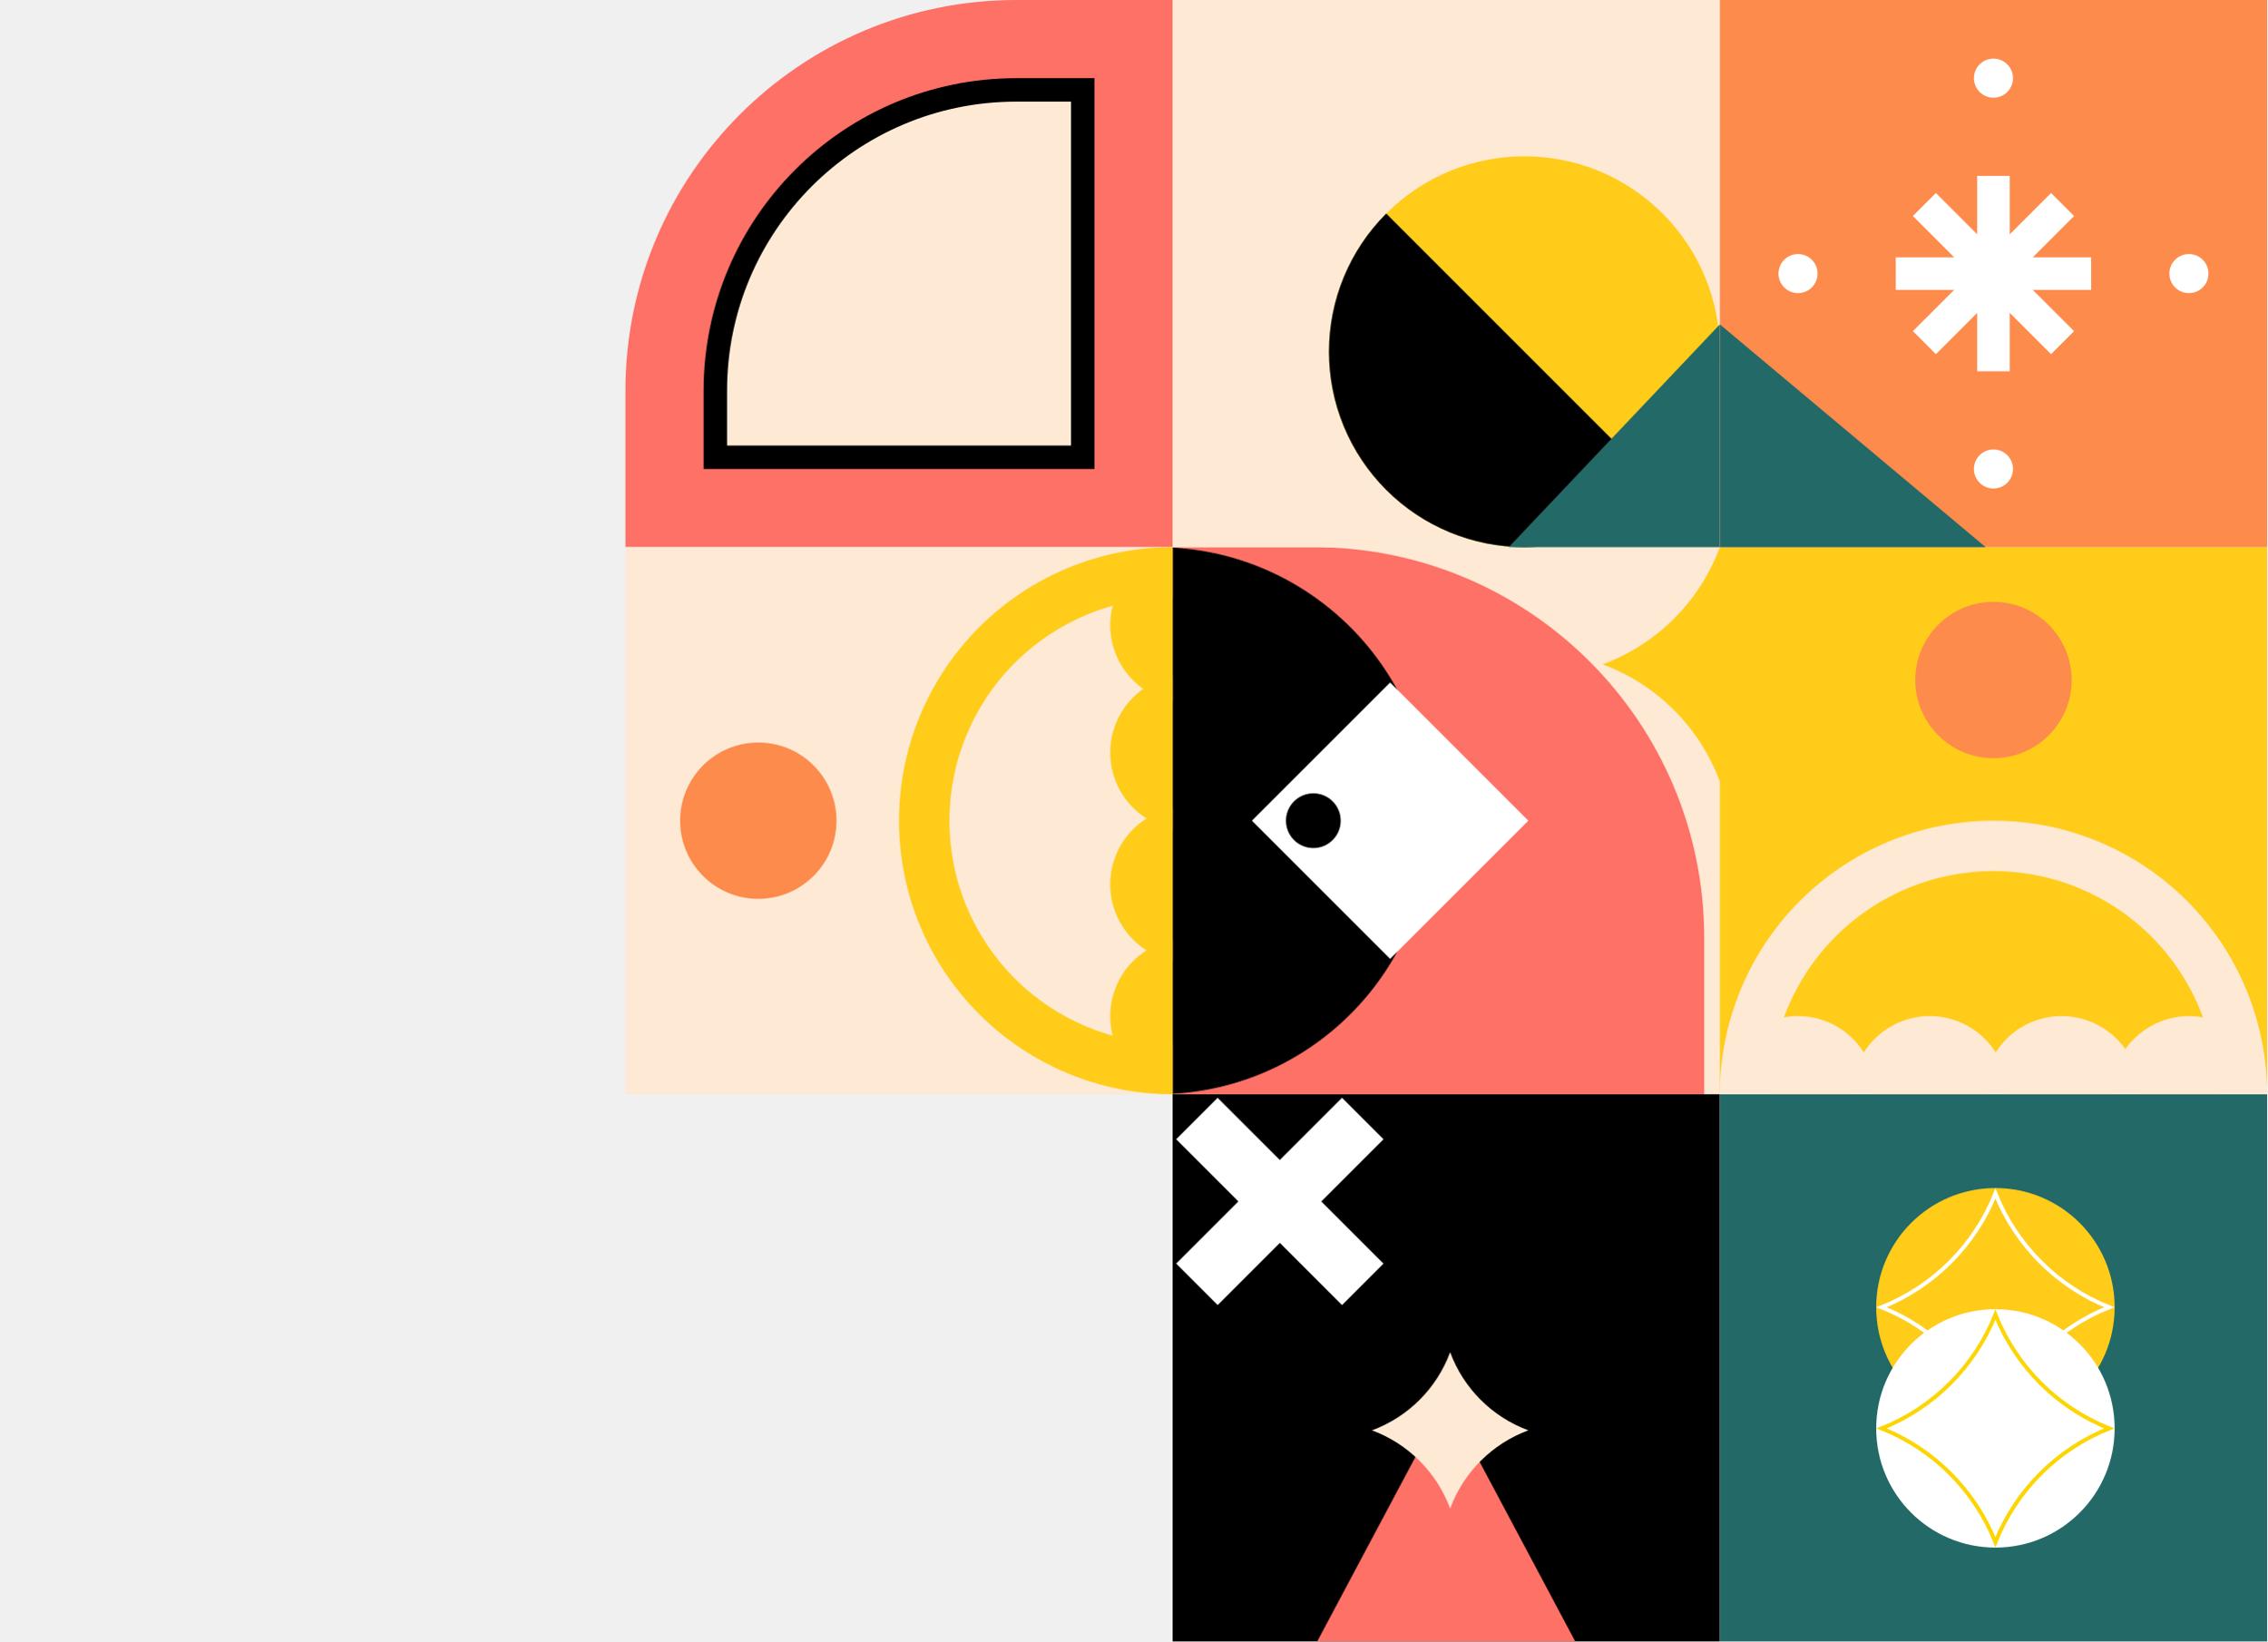
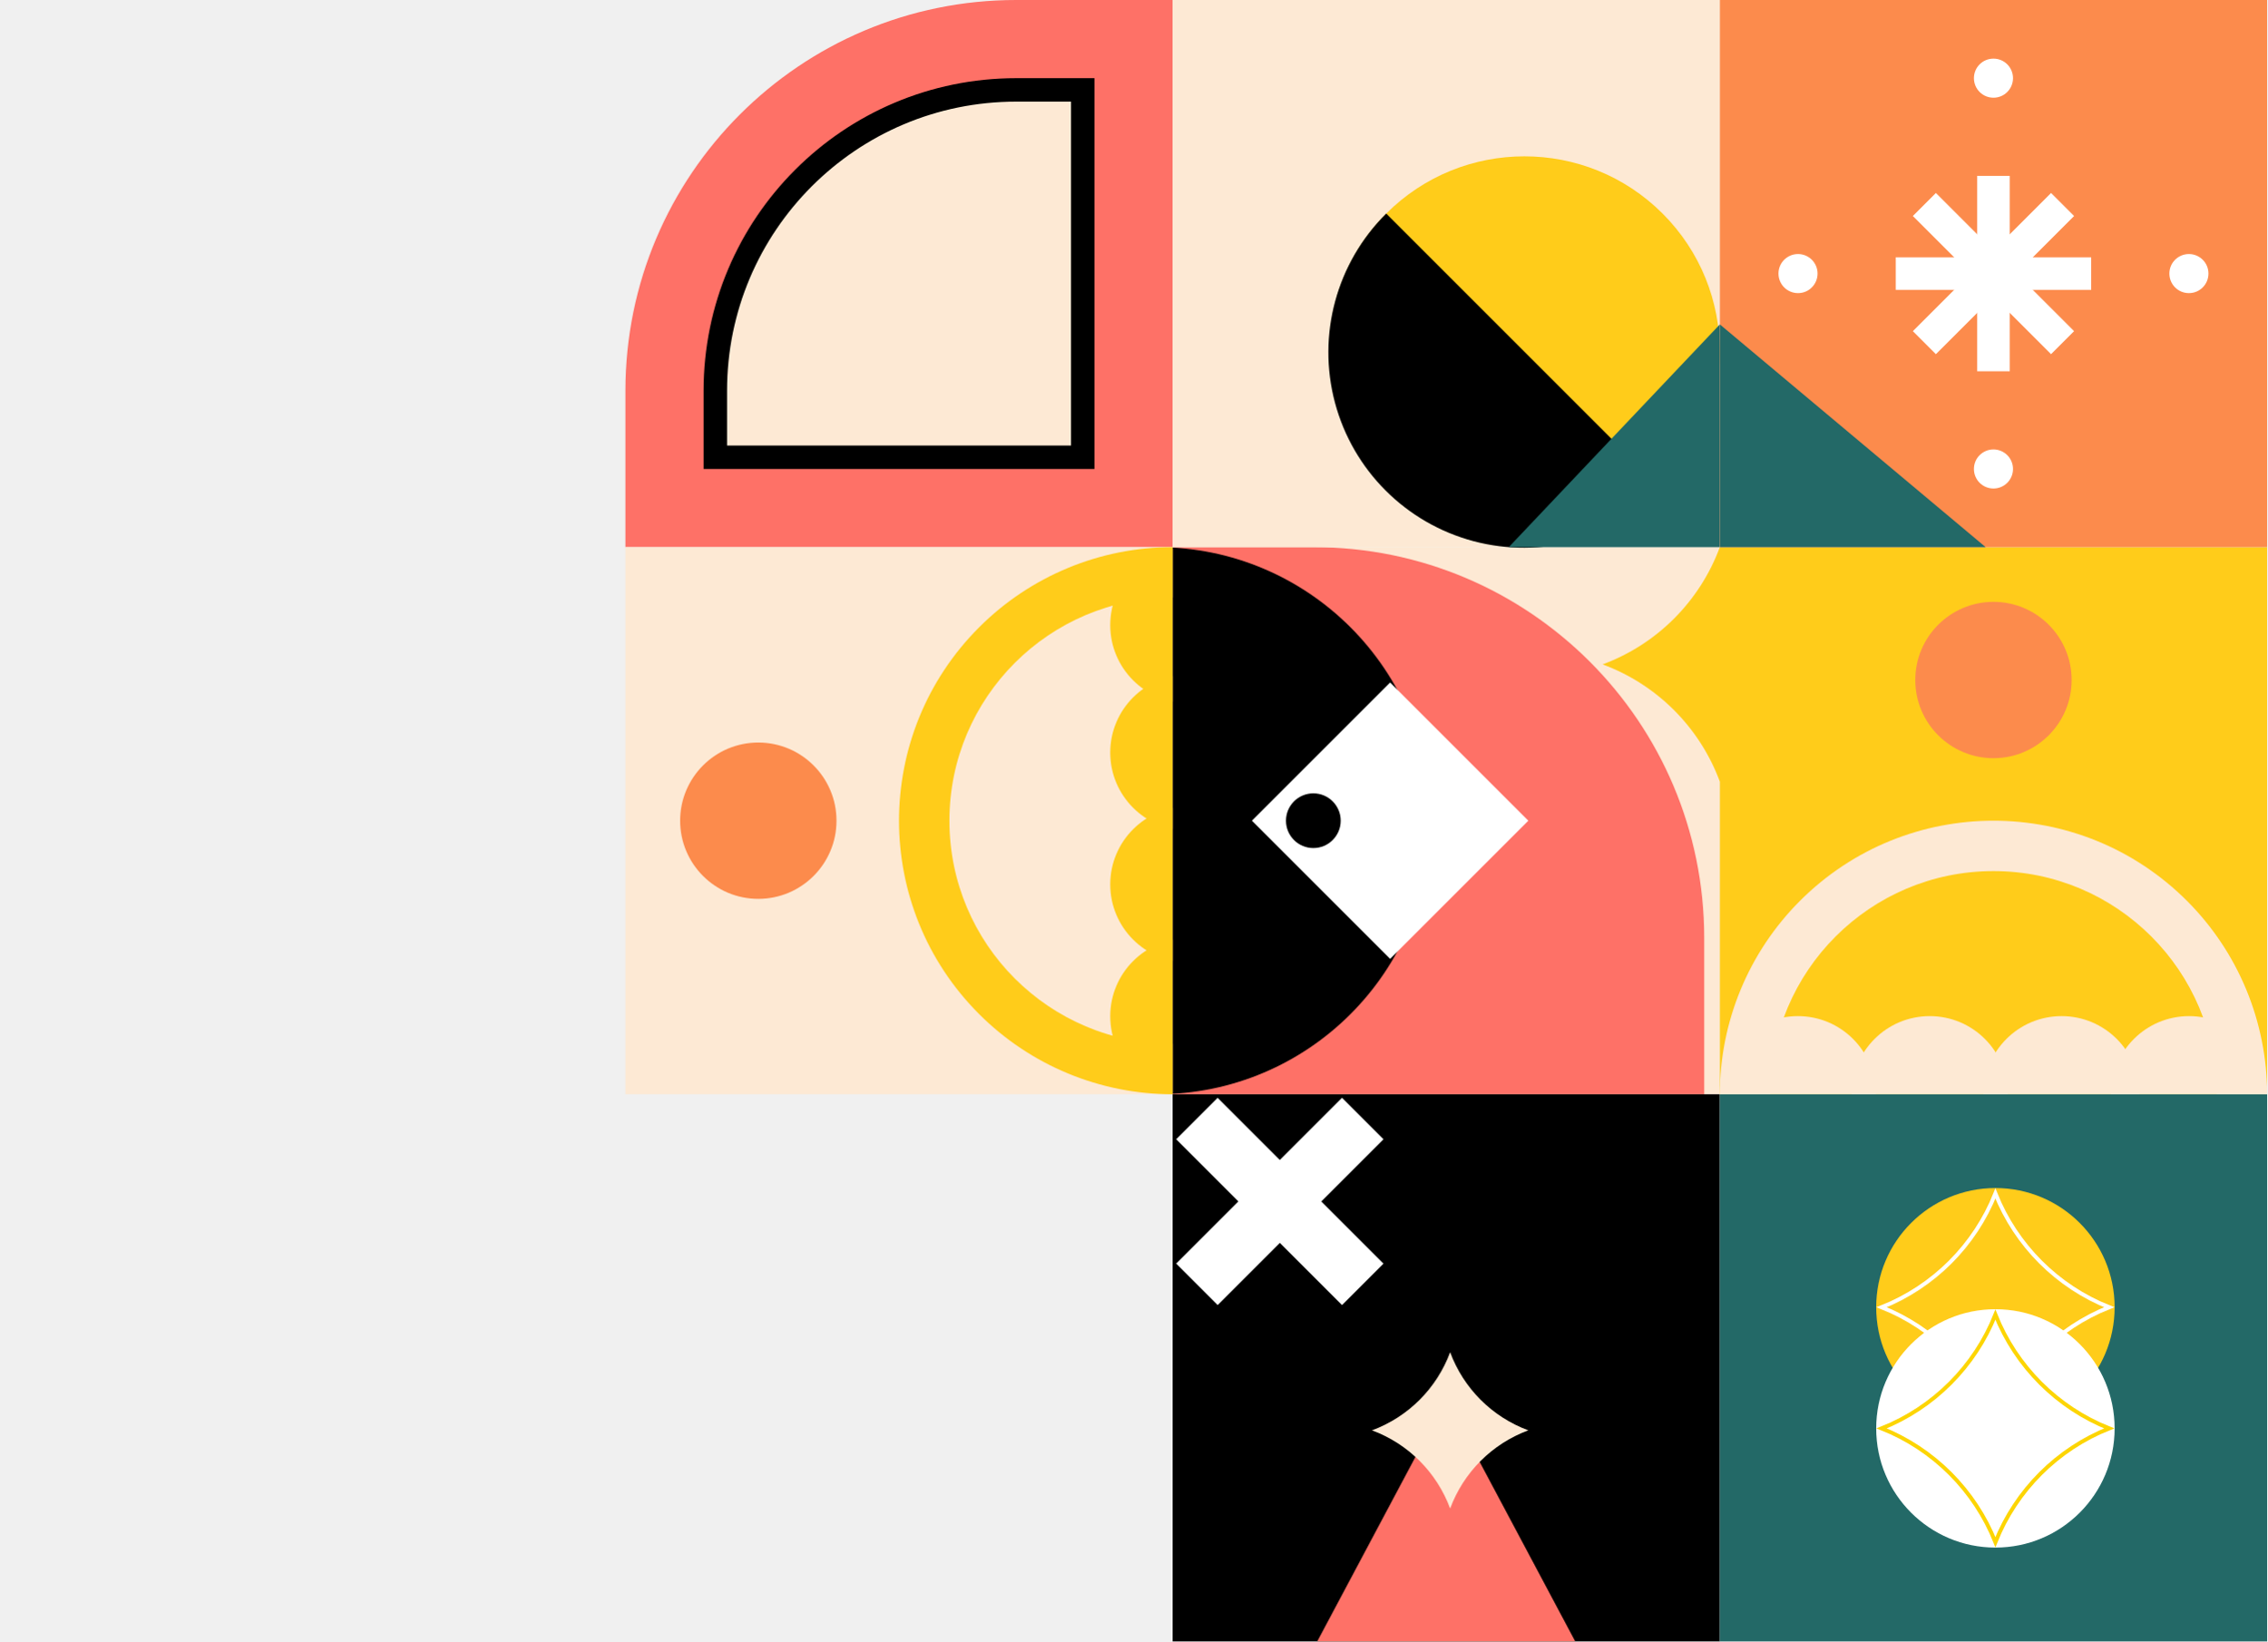
- <svg xmlns="http://www.w3.org/2000/svg" width="580" height="420" viewBox="0 0 580 420" fill="none">
+ <svg xmlns="http://www.w3.org/2000/svg" width="580" height="420" fill="none">
  <g clip-path="url(#clip0)">
-     <rect x="300" y="140" width="140" height="140" fill="#FDE9D4" />
-     <path d="M436 240C436 184.772 391.228 140 336 140H296V280H436V240Z" fill="#FE7167" />
-     <path d="M366 210C366 171.34 334.66 140 296 140V280C334.66 280 366 248.66 366 210Z" fill="black" />
-     <rect width="50" height="50" transform="matrix(-0.707107 -0.707107 -0.707107 0.707107 391 210)" fill="white" />
-     <circle r="7" transform="matrix(-1 0 0 1 336 210)" fill="black" />
+     <path fill="#FDE9D4" d="M300 140h140v140H300z" />
+     <path d="M436 240c0-55.228-44.772-100-100-100h-40v140h140v-40z" fill="#FE7167" />
+     <path d="M366 210c0-38.66-31.34-70-70-70v140c38.66 0 70-31.34 70-70z" fill="#000" />
+     <path fill="#fff" d="M391 210l-35.355-35.355L320.289 210l35.356 35.355z" />
+     <circle r="7" transform="matrix(-1 0 0 1 336 210)" fill="#000" />
  </g>
-   <path d="M160 100C160 44.772 204.772 0 260 0L300 0V140H160V100Z" fill="#FE7167" />
-   <path d="M183 100C183 57.474 217.474 23 260 23H277V117H183V100Z" fill="#FDE9D4" stroke="black" stroke-width="6" />
-   <rect x="300" y="280" width="140" height="140" fill="black" />
-   <rect x="300.91" y="291.517" width="15" height="60" transform="rotate(-45 300.91 291.517)" fill="white" />
-   <rect x="311.518" y="333.943" width="15" height="60" transform="rotate(-135 311.518 333.943)" fill="white" />
-   <path d="M370 358L403 420H337L370 358Z" fill="#FE7167" />
-   <path d="M371 346C374.429 355.266 381.734 362.571 391 366C381.734 369.429 374.429 376.734 371 386C367.571 376.734 360.266 369.429 351 366C360.266 362.571 367.571 355.266 371 346Z" fill="#FDE9D4" />
-   <rect x="300" width="140" height="140" fill="#FDE9D4" />
+   <path d="M160 100C160 44.772 204.772 0 260 0h40v140H160v-40z" fill="#FE7167" />
+   <path d="M183 100c0-42.526 34.474-77 77-77h17v94h-94v-17z" fill="#FDE9D4" stroke="#000" stroke-width="6" />
+   <path fill="#000" d="M300 280h140v140H300z" />
+   <path fill="#fff" d="M300.91 291.517l10.607-10.607 42.426 42.427-10.607 10.606z" />
+   <path fill="#fff" d="M311.518 333.943l-10.607-10.607 42.427-42.426 10.606 10.607z" />
+   <path d="M370 358l33 62h-66l33-62z" fill="#FE7167" />
+   <path d="M371 346a33.852 33.852 0 0 0 20 20 33.852 33.852 0 0 0-20 20 33.852 33.852 0 0 0-20-20 33.852 33.852 0 0 0 20-20zM300 0h140v140H300z" fill="#FDE9D4" />
  <circle cx="390" cy="90" r="50" transform="rotate(-45 390 90)" fill="#FFCC1A" />
-   <path d="M354.645 54.645C345.268 64.022 340 76.739 340 90C340 103.261 345.268 115.979 354.645 125.355C364.021 134.732 376.739 140 390 140C403.261 140 415.979 134.732 425.355 125.355L390 90L354.645 54.645Z" fill="black" />
-   <path d="M386 140L440 83V140H386Z" fill="#236967" />
+   <path d="M354.645 54.645a50 50 0 1 0 70.71 70.71L390 90l-35.355-35.355z" fill="#000" />
+   <path d="M386 140l54-57v57h-54z" fill="#236967" />
  <g clip-path="url(#clip1)">
-     <rect x="160" y="280" width="140" height="140" transform="rotate(-90 160 280)" fill="#FDE9D4" />
+     <path fill="#FDE9D4" d="M160 280V140h140v140z" />
    <circle cx="303.999" cy="260.04" r="19.96" transform="rotate(-90 303.999 260.04)" fill="#FFCC1A" />
    <circle cx="303.999" cy="226.305" r="19.96" transform="rotate(-90 303.999 226.305)" fill="#FFCC1A" />
    <circle cx="303.999" cy="192.571" r="19.96" transform="rotate(-90 303.999 192.571)" fill="#FFCC1A" />
    <circle cx="303.999" cy="159.959" r="19.96" transform="rotate(-90 303.999 159.959)" fill="#FFCC1A" />
-     <path d="M300 280C281.435 280 263.63 272.625 250.503 259.497C237.375 246.37 230 228.565 230 210C230 191.435 237.375 173.63 250.503 160.503C263.63 147.375 281.435 140 300 140V152.892C284.854 152.892 270.328 158.908 259.618 169.618C248.908 180.328 242.892 194.854 242.892 210C242.892 225.146 248.908 239.672 259.618 250.382C270.328 261.092 284.854 267.108 300 267.108V280Z" fill="#FFCC1A" />
+     <path d="M300 280a69.997 69.997 0 0 1-49.497-20.503 69.997 69.997 0 0 1 0-98.994A69.997 69.997 0 0 1 300 140v12.892a57.108 57.108 0 1 0 0 114.216V280z" fill="#FFCC1A" />
    <circle cx="194" cy="210" r="20" transform="rotate(-90 194 210)" fill="#FC8B4C" />
  </g>
-   <rect x="440" y="280" width="140" height="140" fill="#236967" />
+   <path fill="#236967" d="M440 280h140v140H440z" />
  <circle cx="510.5" cy="334.5" r="30.5" fill="#FFCC1A" />
-   <circle cx="510.5" cy="365.5" r="30.5" fill="white" />
-   <path d="M481.394 334.5C494.677 329.203 505.203 318.677 510.5 305.394C515.797 318.677 526.323 329.203 539.606 334.5C526.323 339.797 515.797 350.323 510.5 363.606C505.203 350.323 494.677 339.797 481.394 334.5Z" stroke="white" />
-   <path d="M481.394 365.5C494.677 360.203 505.203 349.677 510.5 336.394C515.797 349.677 526.323 360.203 539.606 365.5C526.323 370.797 515.797 381.323 510.5 394.606C505.203 381.323 494.677 370.797 481.394 365.5Z" stroke="#FDD503" />
-   <path d="M440 140C445.143 153.899 456.101 164.857 470 170C456.101 175.143 445.143 186.101 440 200C434.857 186.101 423.899 175.143 410 170C423.899 164.857 434.857 153.899 440 140Z" fill="#FFCC1A" />
+   <circle cx="510.5" cy="365.5" r="30.5" fill="#fff" />
+   <path d="M481.394 334.5a52.124 52.124 0 0 0 29.106-29.106 52.124 52.124 0 0 0 29.106 29.106 52.124 52.124 0 0 0-29.106 29.106 52.124 52.124 0 0 0-29.106-29.106z" stroke="#fff" />
+   <path d="M481.394 365.5a52.124 52.124 0 0 0 29.106-29.106 52.124 52.124 0 0 0 29.106 29.106 52.124 52.124 0 0 0-29.106 29.106 52.124 52.124 0 0 0-29.106-29.106z" stroke="#FDD503" />
+   <path d="M440 140a50.776 50.776 0 0 0 30 30 50.776 50.776 0 0 0-30 30 50.776 50.776 0 0 0-30-30 50.776 50.776 0 0 0 30-30z" fill="#FFCC1A" />
  <g clip-path="url(#clip2)">
-     <rect x="440" y="140" width="140" height="140" fill="#FFCC1A" />
+     <path fill="#FFCC1A" d="M440 140h140v140H440z" />
    <circle cx="459.96" cy="279.96" r="19.96" fill="#FDE9D4" />
    <circle cx="493.694" cy="279.96" r="19.96" fill="#FDE9D4" />
    <circle cx="527.429" cy="279.96" r="19.96" fill="#FDE9D4" />
    <circle cx="560.04" cy="279.96" r="19.96" fill="#FDE9D4" />
-     <path d="M440 280C440 261.435 447.375 243.63 460.503 230.503C473.63 217.375 491.435 210 510 210C528.565 210 546.37 217.375 559.497 230.503C572.625 243.63 580 261.435 580 280H567.108C567.108 264.854 561.092 250.328 550.382 239.618C539.672 228.908 525.146 222.892 510 222.892C494.854 222.892 480.328 228.908 469.618 239.618C458.908 250.328 452.892 264.854 452.892 280H440Z" fill="#FDE9D4" />
+     <path d="M440 280a69.997 69.997 0 0 1 20.503-49.497 69.997 69.997 0 0 1 98.994 0A69.997 69.997 0 0 1 580 280h-12.892a57.108 57.108 0 1 0-114.216 0H440z" fill="#FDE9D4" />
    <circle cx="510" cy="174" r="20" fill="#FC8B4C" />
  </g>
-   <rect x="440" width="140" height="140" fill="#FC8B4C" />
-   <rect x="505.834" y="45" width="8.333" height="50" fill="white" />
-   <rect x="489.375" y="55.269" width="8.333" height="50" transform="rotate(-45 489.375 55.2687)" fill="white" />
-   <rect width="8.333" height="50" transform="matrix(-0.707107 -0.707107 -0.707107 0.707107 530.625 55.2687)" fill="white" />
-   <rect x="485" y="74.167" width="8.333" height="50" transform="rotate(-90 485 74.1666)" fill="white" />
-   <circle r="5" transform="matrix(-1 0 0 1 510 120)" fill="white" />
-   <circle r="5" transform="matrix(-1 0 0 1 560 70)" fill="white" />
-   <circle r="5" transform="matrix(-1 0 0 1 460 70)" fill="white" />
-   <circle r="5" transform="matrix(-1 0 0 1 510 20)" fill="white" />
-   <path d="M508 140L440 83V140H508Z" fill="#236967" />
+   <path fill="#FC8B4C" d="M440 0h140v140H440z" />
+   <path fill="#fff" d="M505.834 45h8.333v50h-8.333z" />
+   <path fill="#fff" d="M489.375 55.269l5.893-5.892 35.355 35.355-5.892 5.892z" />
+   <path fill="#fff" d="M530.625 55.269l-5.892-5.893-35.356 35.356 5.893 5.892z" />
+   <path fill="#fff" d="M485 74.167v-8.333h50v8.333z" />
+   <circle r="5" transform="matrix(-1 0 0 1 510 120)" fill="#fff" />
+   <circle r="5" transform="matrix(-1 0 0 1 560 70)" fill="#fff" />
+   <circle r="5" transform="matrix(-1 0 0 1 460 70)" fill="#fff" />
+   <circle r="5" transform="matrix(-1 0 0 1 510 20)" fill="#fff" />
+   <path d="M508 140l-68-57v57h68z" fill="#236967" />
  <defs>
    <clipPath id="clip0">
-       <rect width="140" height="140" fill="white" transform="translate(300 140)" />
+       <path fill="#fff" transform="translate(300 140)" d="M0 0h140v140H0z" />
    </clipPath>
    <clipPath id="clip1">
-       <rect width="140" height="140" fill="white" transform="translate(160 280) rotate(-90)" />
+       <path fill="#fff" transform="rotate(-90 220 60)" d="M0 0h140v140H0z" />
    </clipPath>
    <clipPath id="clip2">
-       <rect width="140" height="140" fill="white" transform="translate(440 140)" />
+       <path fill="#fff" transform="translate(440 140)" d="M0 0h140v140H0z" />
    </clipPath>
  </defs>
</svg>
